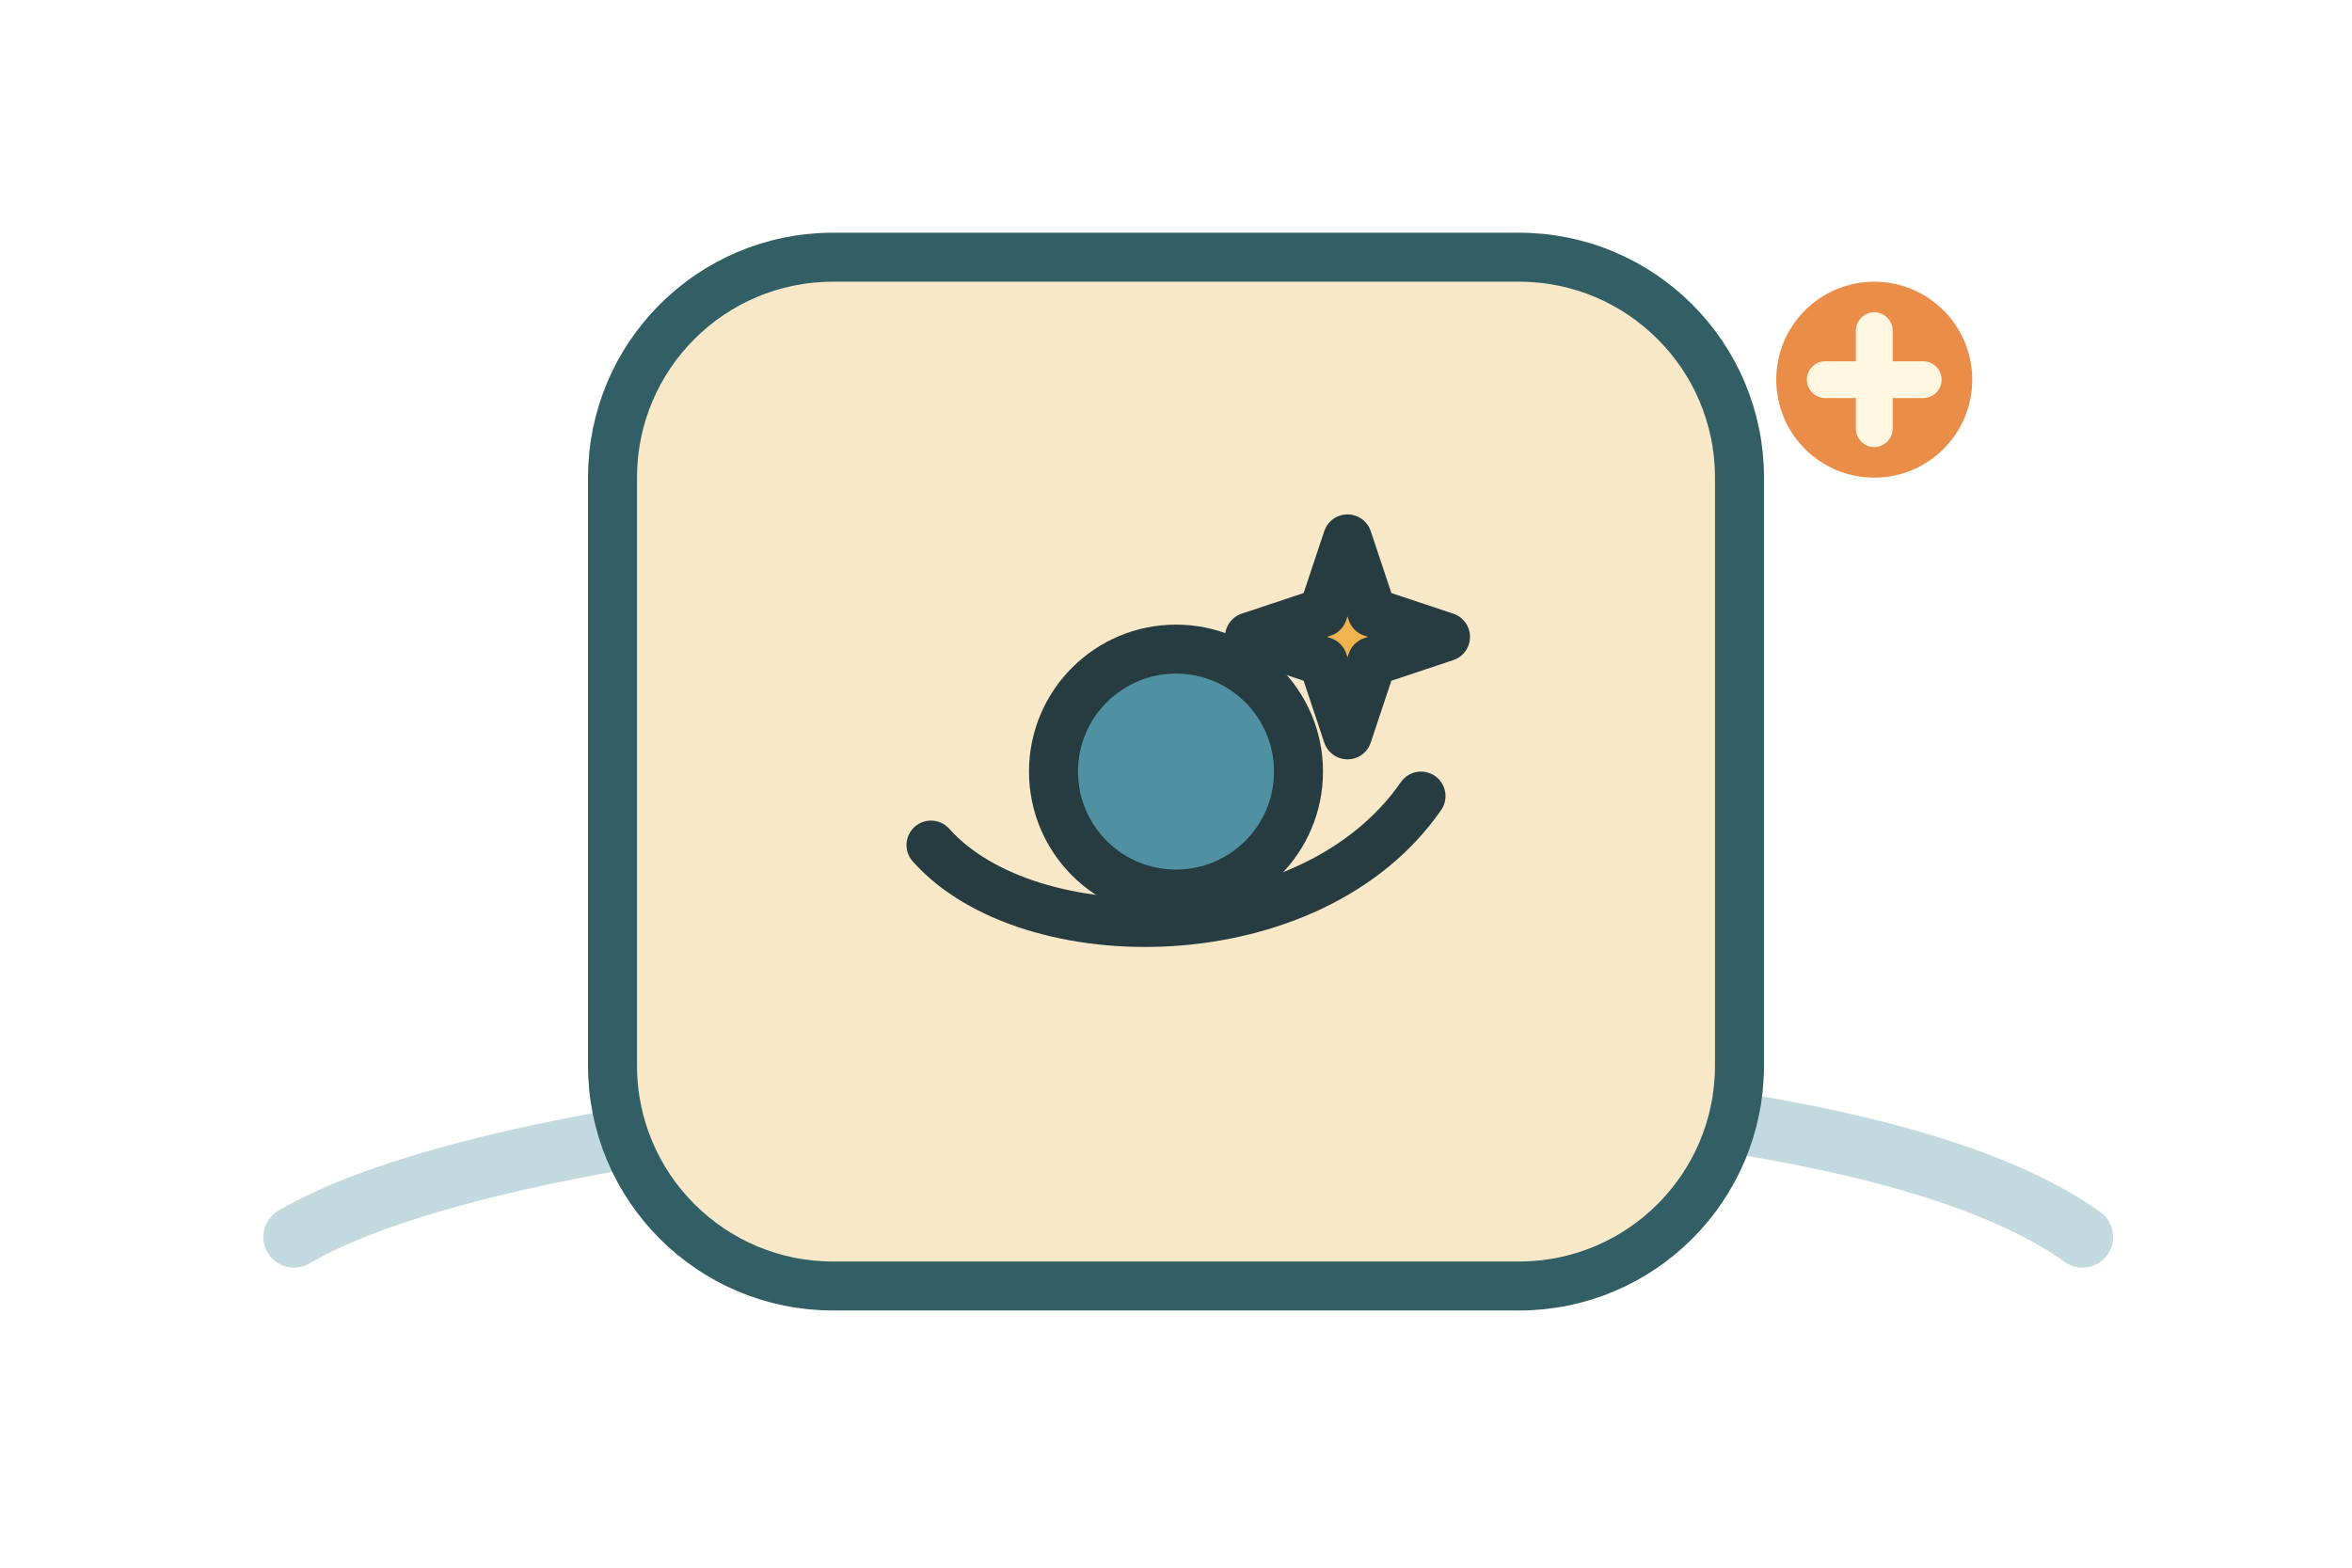
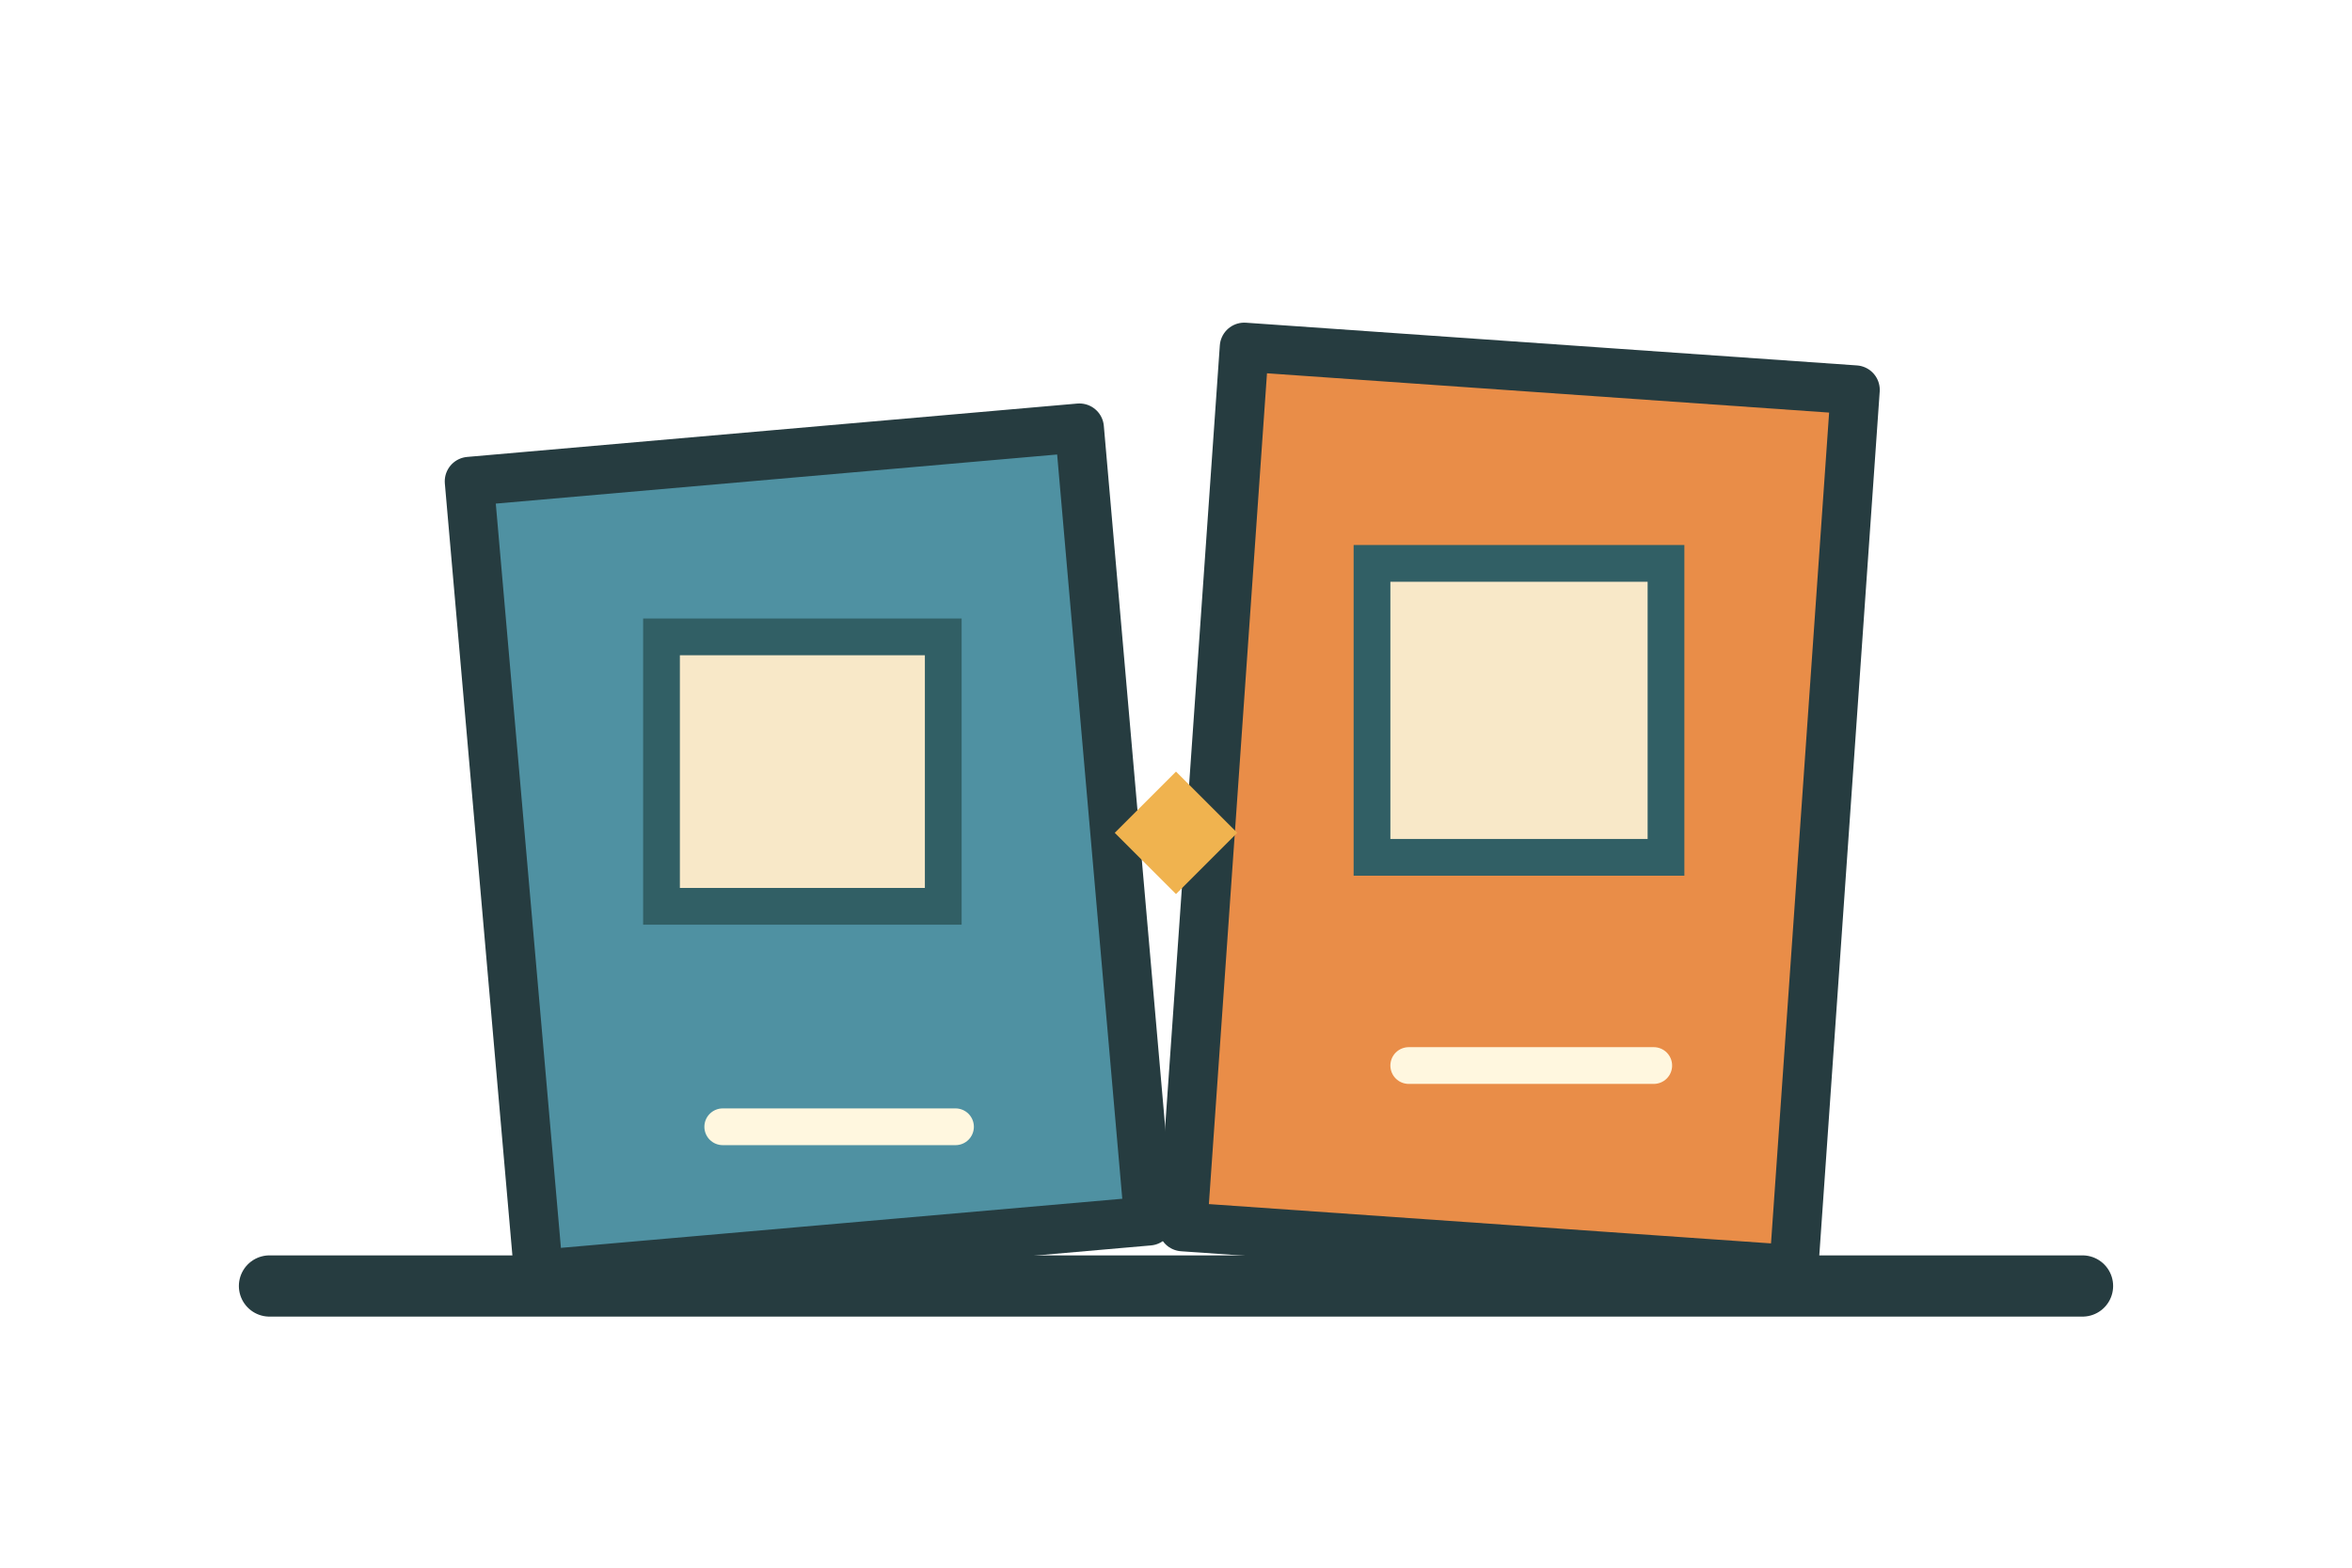
- <svg xmlns="http://www.w3.org/2000/svg" viewBox="0 0 192 128" role="img" aria-label="franchises">
-   <path d="M24 101c24-14 121-18 146 0" fill="none" stroke="#4f91a2" stroke-width="5" stroke-linecap="round" opacity=".35" />
-   <rect x="50" y="21" width="92" height="84" rx="18" fill="#f8e8c8" stroke="#315f65" stroke-width="4" />
-   <g transform="translate(64 31)" fill="none" stroke="#263c40" stroke-width="4" stroke-linecap="round" stroke-linejoin="round">
-     <circle cx="32" cy="32" r="10" fill="#4f91a2" />
-     <path d="M12 38c8 9 31 9 40-4" />
-     <path d="M46 13l2 6 6 2-6 2-2 6-2-6-6-2 6-2z" fill="#f0b34f" />
-   </g>
-   <circle cx="153" cy="31" r="8" fill="#e98d48" />
-   <path d="M149 31h8M153 27v8" stroke="#fff7df" stroke-width="3" stroke-linecap="round" />
+ <svg xmlns="http://www.w3.org/2000/svg" viewBox="0 0 192 128" role="img" aria-labelledby="title">
+   <path d="M22 105h148" stroke="#263c40" stroke-width="5" stroke-linecap="round" />
+   <path d="M41 37h50v65H41Z" fill="#4f91a2" stroke="#263c40" stroke-width="4" stroke-linejoin="round" transform="rotate(-5 66 69)" />
+   <path d="M99 30h50v72H99Z" fill="#e98d48" stroke="#263c40" stroke-width="4" stroke-linejoin="round" transform="rotate(4 124 66)" />
+   <path d="M54 52h23v22H54Zm58-6h24v24h-24Z" fill="#f8e8c8" stroke="#315f65" stroke-width="3" />
+   <path d="M59 92h19m37-5h20" stroke="#fff7df" stroke-width="3" stroke-linecap="round" />
+   <path d="m96 63 5 5-5 5-5-5Z" fill="#f0b34f" />
</svg>
